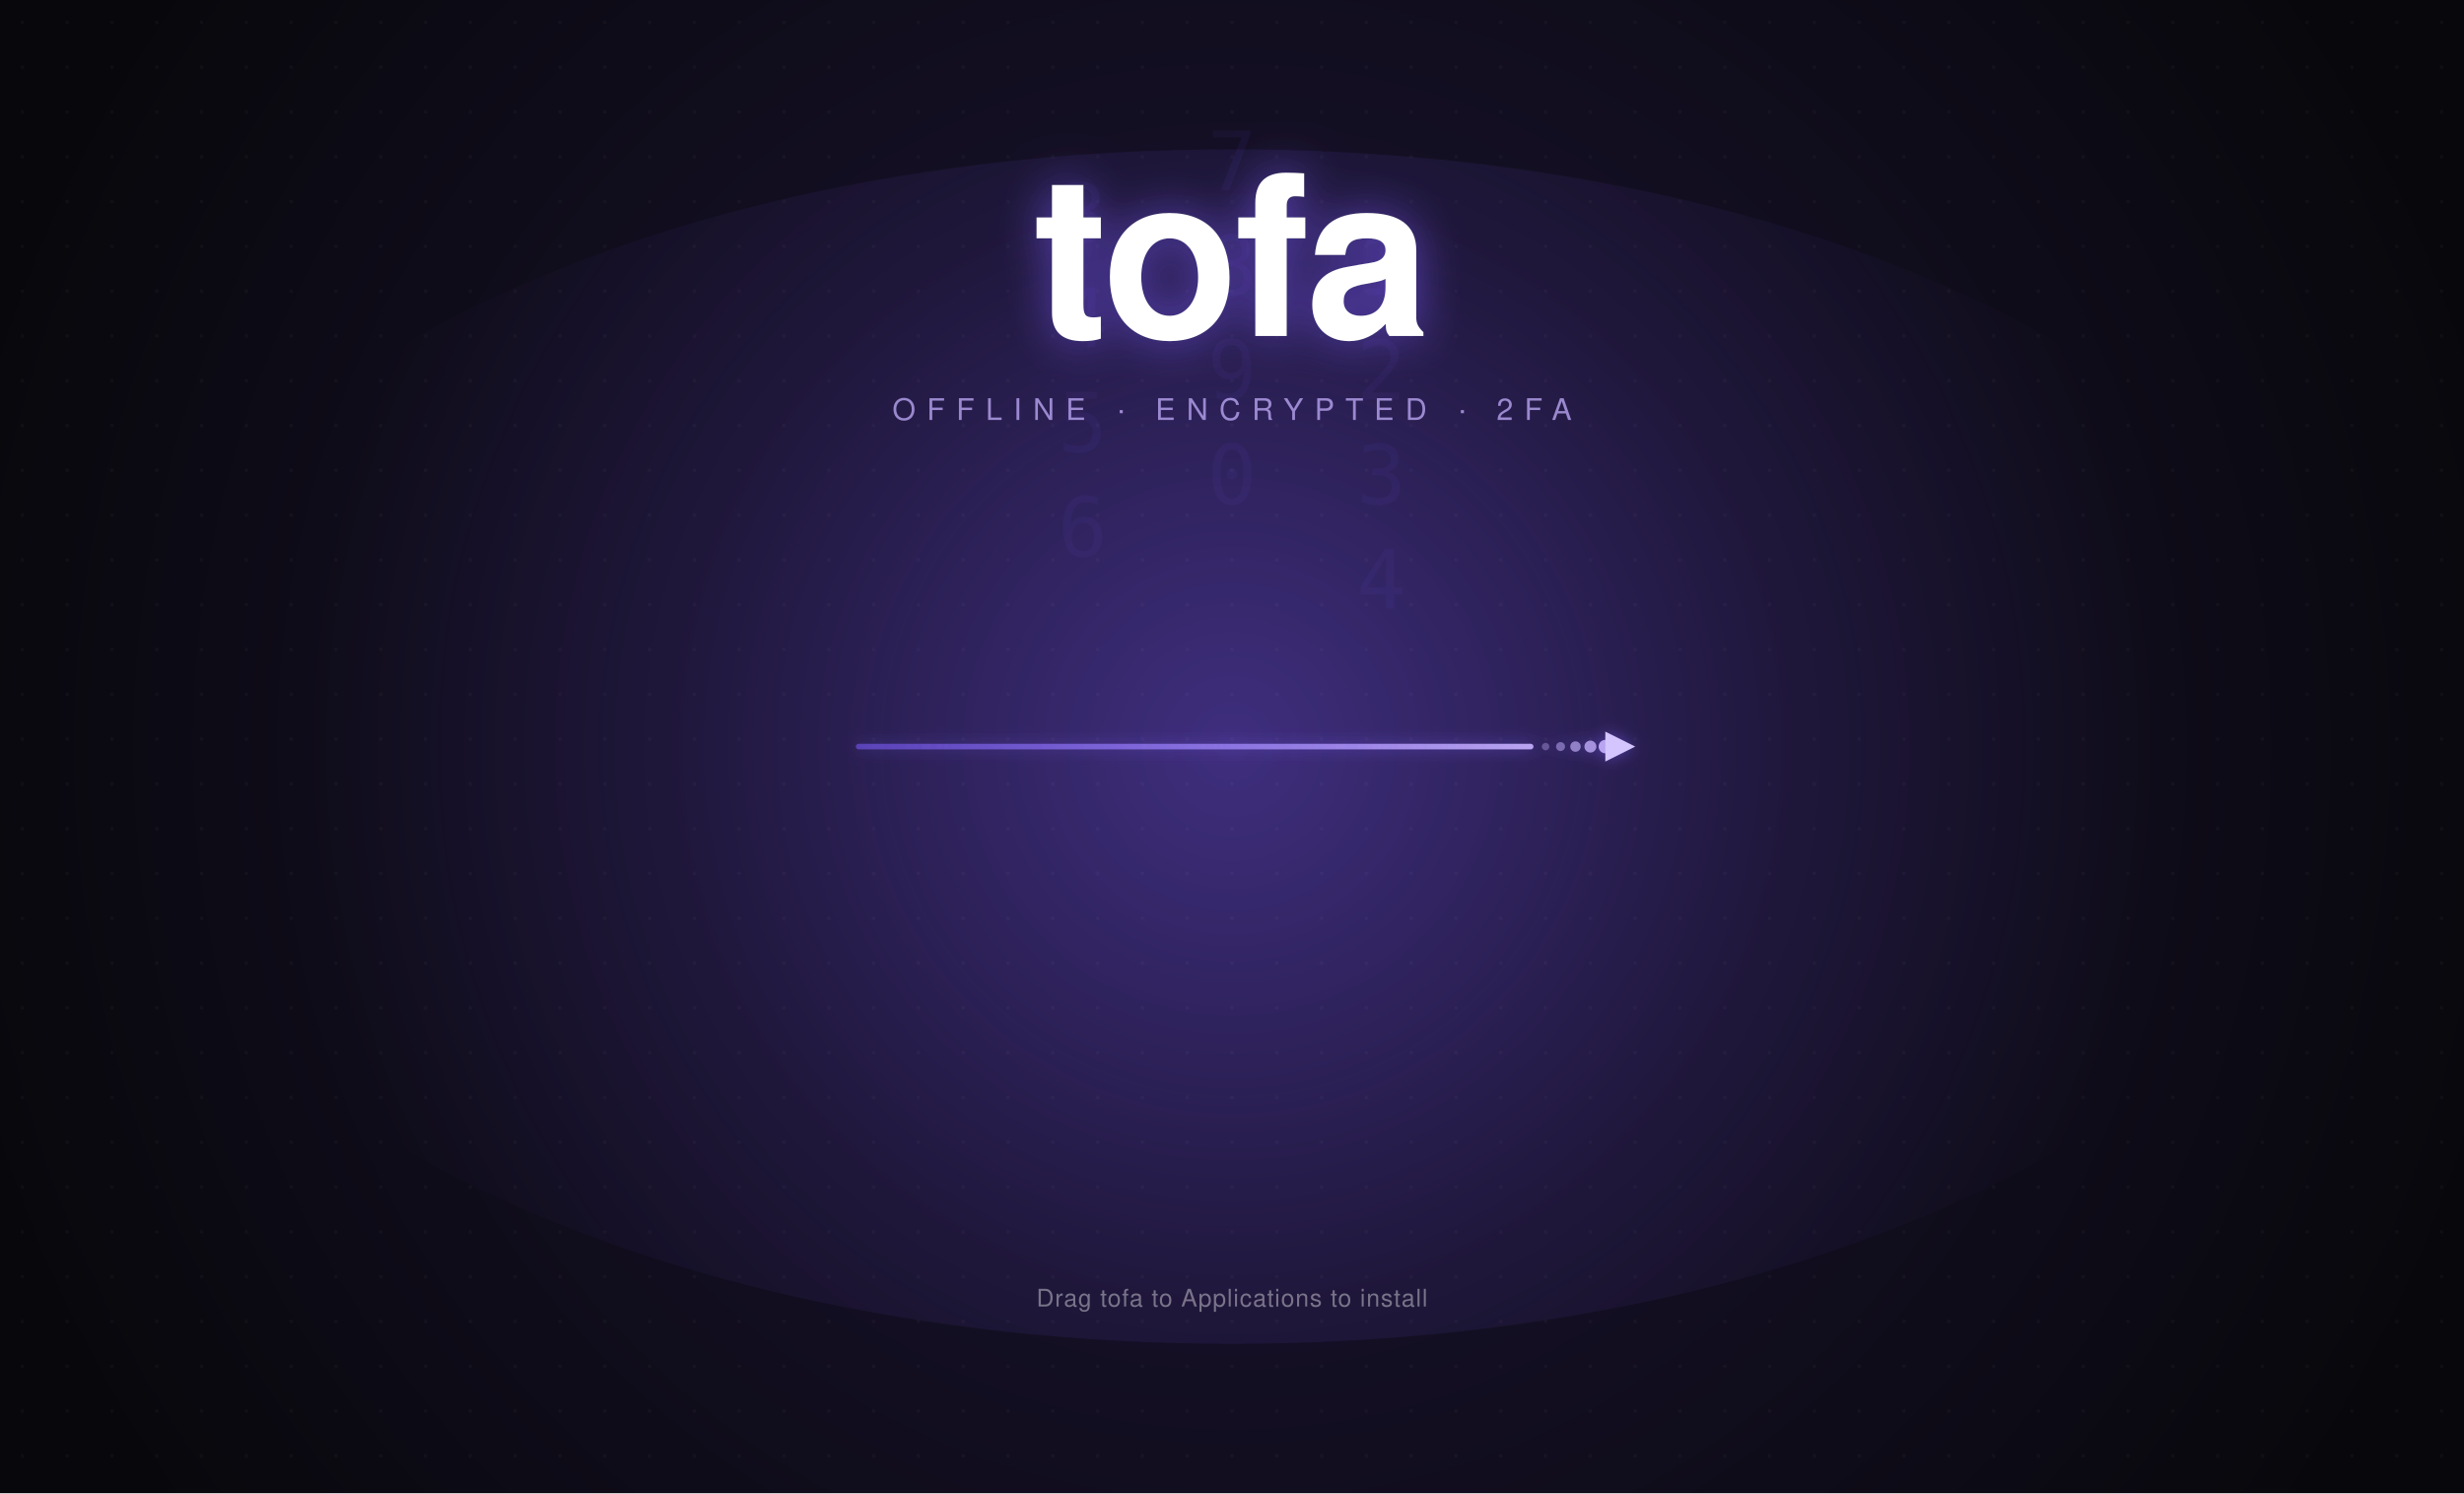
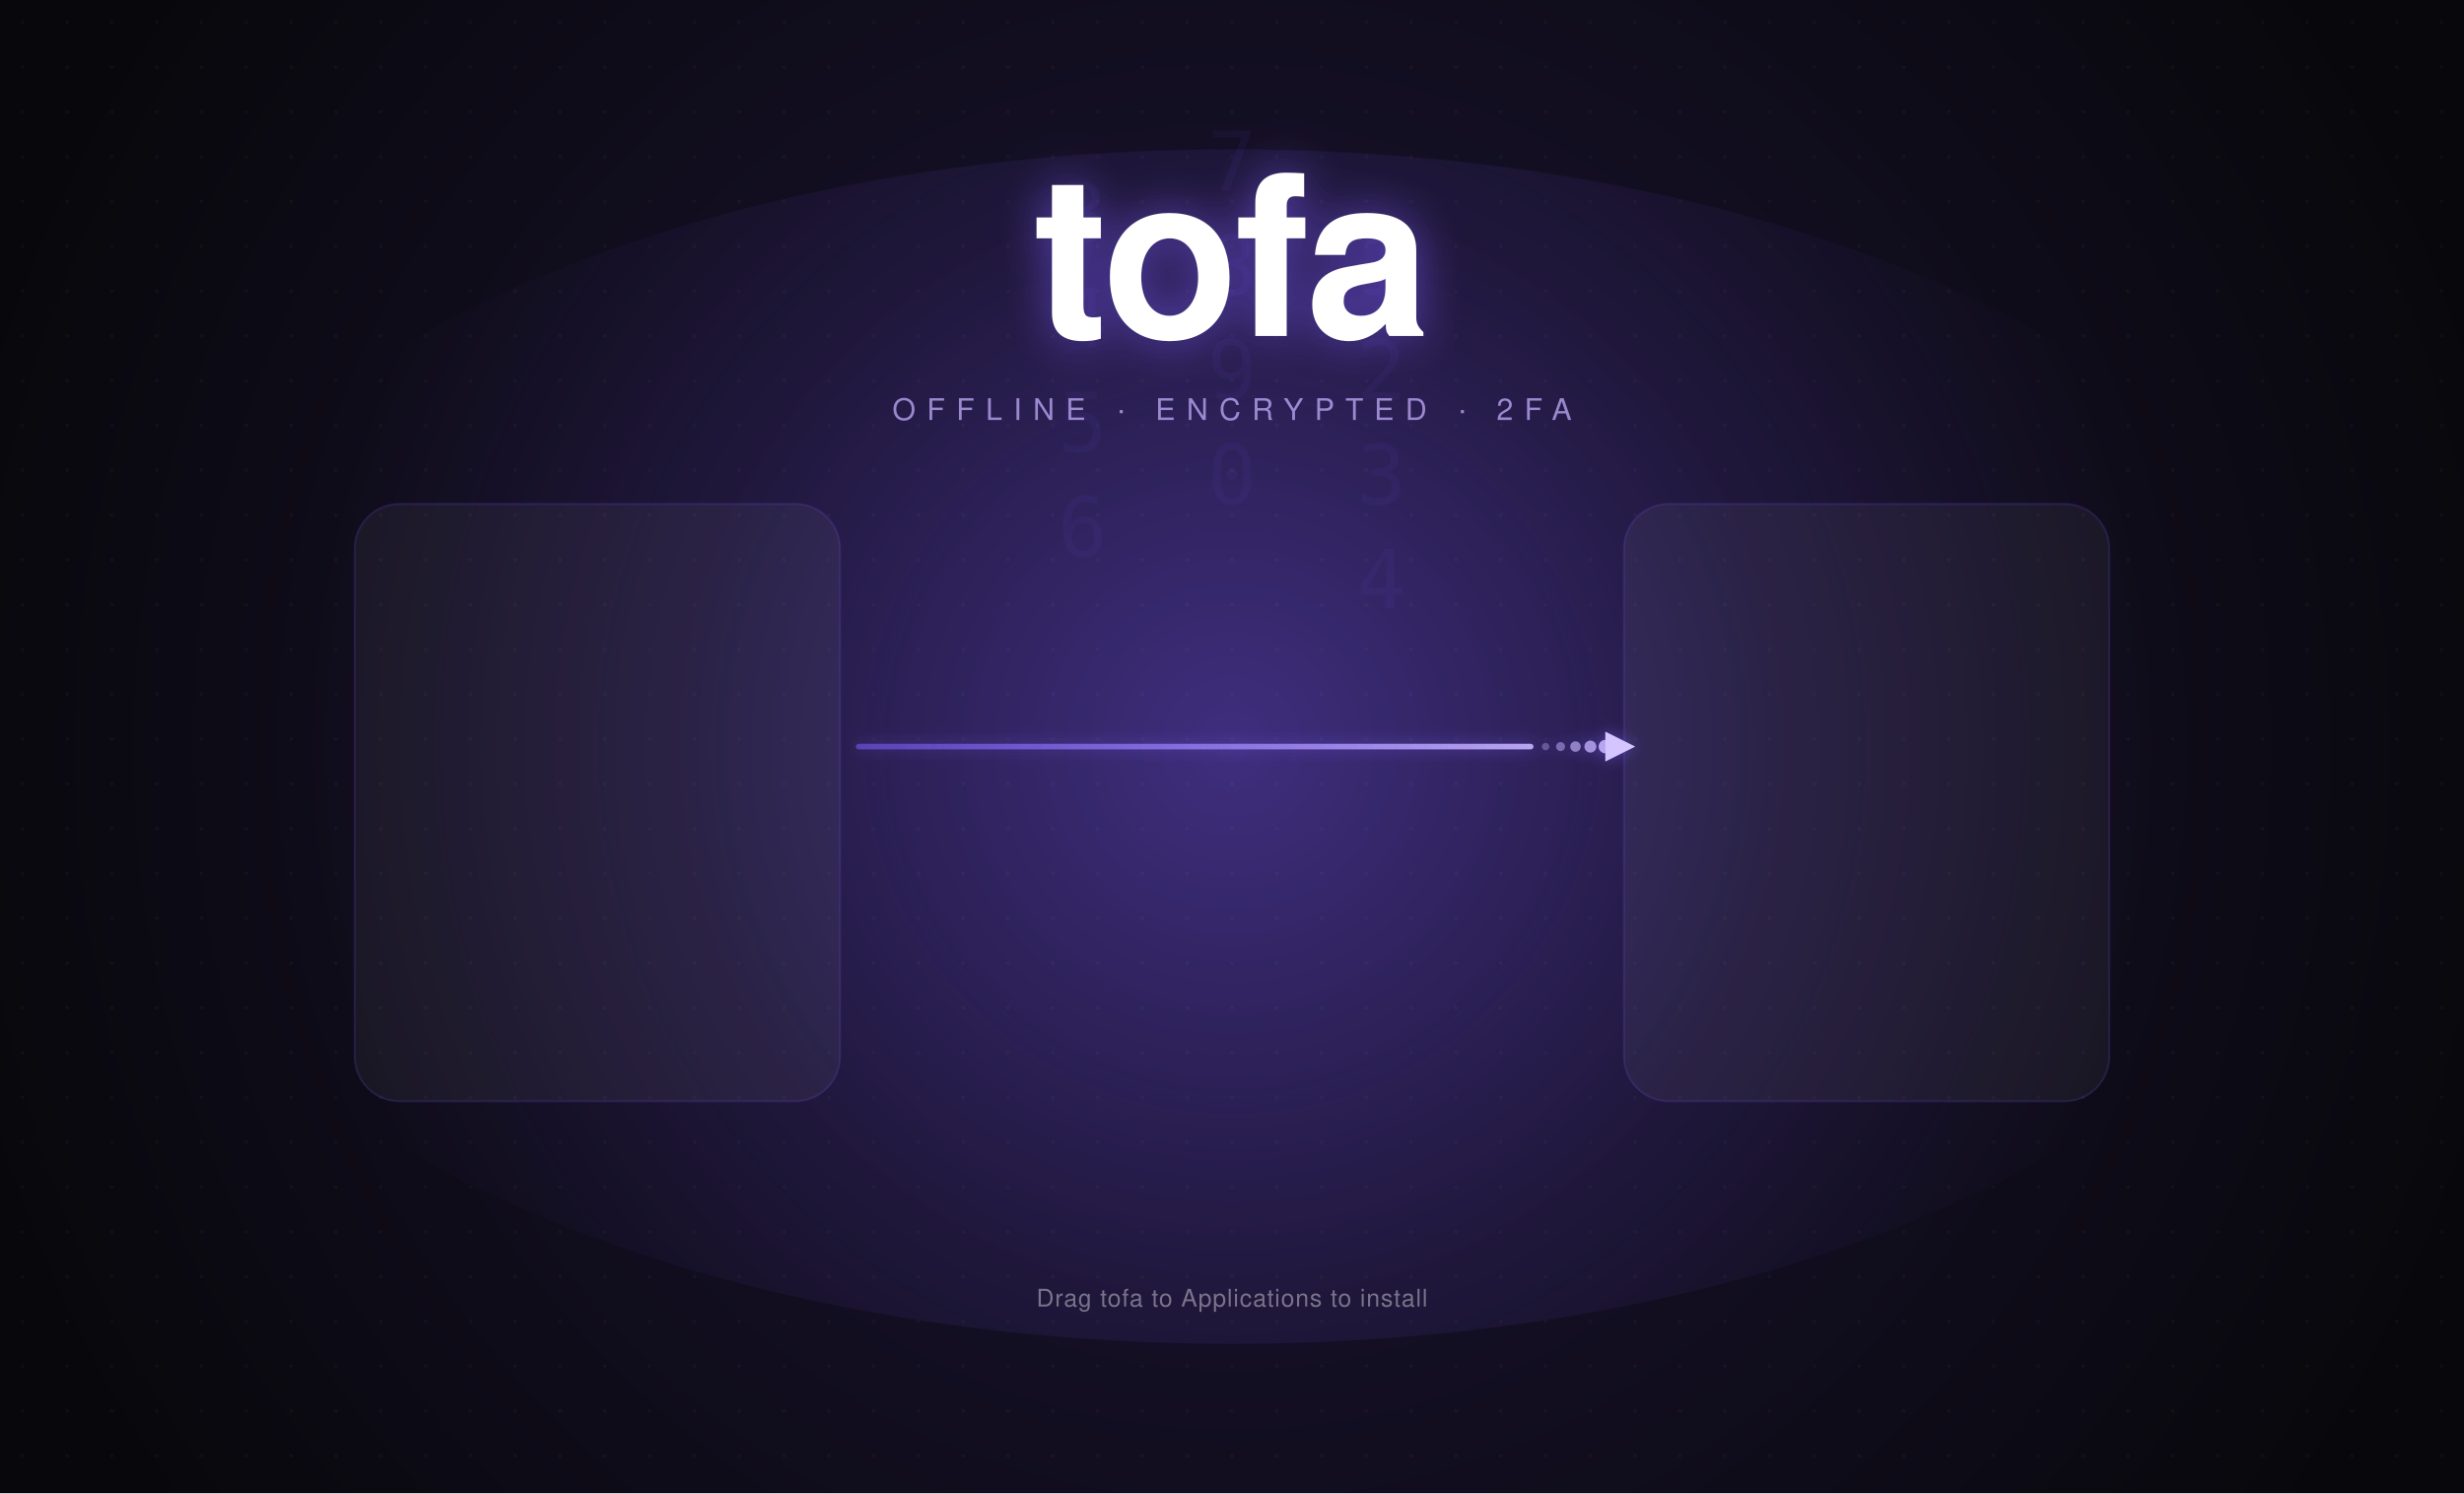
<svg xmlns="http://www.w3.org/2000/svg" width="1320" height="800" viewBox="0 0 1320 800">
  <defs>
    <radialGradient id="bg" cx="660" cy="400" r="700" gradientUnits="userSpaceOnUse">
      <stop offset="0" stop-color="#1E1538" />
      <stop offset="1" stop-color="#08080C" />
    </radialGradient>
    <radialGradient id="halo" cx="660" cy="400" r="500" gradientUnits="userSpaceOnUse">
      <stop offset="0" stop-color="#7C5CFF" stop-opacity="0.35" />
      <stop offset="0.6" stop-color="#7C5CFF" stop-opacity="0.10" />
      <stop offset="1" stop-color="#7C5CFF" stop-opacity="0" />
    </radialGradient>
    <pattern id="dotgrid" x="0" y="0" width="24" height="24" patternUnits="userSpaceOnUse">
      <circle cx="12" cy="12" r="1" fill="#FFFFFF" fill-opacity="0.03" />
    </pattern>
    <filter id="violet-glow" x="-50%" y="-50%" width="200%" height="200%">
      <feGaussianBlur in="SourceAlpha" stdDeviation="12" result="blur" />
      <feFlood flood-color="#7C5CFF" flood-opacity="0.6" />
      <feComposite in2="blur" operator="in" result="glow" />
      <feMerge>
        <feMergeNode in="glow" />
        <feMergeNode in="SourceGraphic" />
      </feMerge>
    </filter>
    <linearGradient id="arrow-stroke" x1="460" y1="400" x2="820" y2="400" gradientUnits="userSpaceOnUse">
      <stop offset="0" stop-color="#7C5CFF" stop-opacity="0.55" />
      <stop offset="1" stop-color="#B8A4F0" stop-opacity="1.00" />
    </linearGradient>
    <filter id="arrow-glow" x="-20%" y="-200%" width="140%" height="500%">
      <feGaussianBlur in="SourceAlpha" stdDeviation="4" result="blur" />
      <feFlood flood-color="#7C5CFF" flood-opacity="0.5" />
      <feComposite in2="blur" operator="in" result="glow" />
      <feMerge>
        <feMergeNode in="glow" />
        <feMergeNode in="SourceGraphic" />
      </feMerge>
    </filter>
  </defs>
  <rect width="1320" height="800" fill="url(#bg)" />
  <ellipse cx="660" cy="400" rx="600" ry="320" fill="url(#halo)" />
  <rect width="1320" height="800" fill="url(#dotgrid)" />
+   <g>
+     <rect x="190" y="270" width="260" height="320" rx="24" fill="#FFFFFF" fill-opacity="0.05" stroke="#7C5CFF" stroke-opacity="0.18" stroke-width="1" />
+     <rect x="870" y="270" width="260" height="320" rx="24" fill="#FFFFFF" fill-opacity="0.05" stroke="#7C5CFF" stroke-opacity="0.18" stroke-width="1" />
+   </g>
  <g font-family="Menlo, monospace" font-size="44" fill="#7C5CFF" fill-opacity="0.06" text-anchor="middle">
    <g transform="translate(580, 130)">
      <text x="0" y="0">3</text>
      <text x="0" y="56">4</text>
      <text x="0" y="112">5</text>
      <text x="0" y="168">6</text>
    </g>
    <g transform="translate(660, 102)">
      <text x="0" y="0">7</text>
      <text x="0" y="56">8</text>
      <text x="0" y="112">9</text>
      <text x="0" y="168">0</text>
    </g>
    <g transform="translate(740, 158)">
      <text x="0" y="0">1</text>
      <text x="0" y="56">2</text>
      <text x="0" y="112">3</text>
      <text x="0" y="168">4</text>
    </g>
  </g>
  <text x="660" y="180" font-family="Helvetica Neue, Helvetica, sans-serif" font-size="120" font-weight="600" fill="#FFFFFF" text-anchor="middle" letter-spacing="-2" filter="url(#violet-glow)">tofa</text>
  <text x="660" y="225" font-family="Helvetica Neue, Helvetica, sans-serif" font-size="16" font-weight="500" fill="#B8A4F0" fill-opacity="0.8" text-anchor="middle" letter-spacing="6">OFFLINE · ENCRYPTED · 2FA</text>
  <g filter="url(#arrow-glow)">
    <line x1="460" y1="400" x2="820" y2="400" stroke="url(#arrow-stroke)" stroke-width="3" stroke-linecap="round" />
    <circle cx="828" cy="400" r="2.0" fill="#B8A4F0" fill-opacity="0.40" />
    <circle cx="836" cy="400" r="2.4" fill="#B8A4F0" fill-opacity="0.55" />
    <circle cx="844" cy="400" r="2.8" fill="#B8A4F0" fill-opacity="0.70" />
    <circle cx="852" cy="400" r="3.2" fill="#B8A4F0" fill-opacity="0.85" />
    <circle cx="860" cy="400" r="3.6" fill="#B8A4F0" fill-opacity="1.00" />
    <polygon points="860,392 876,400 860,408" fill="#D4C5FF" />
  </g>
  <text x="660" y="700" font-family="Helvetica Neue, Helvetica, sans-serif" font-size="13" font-weight="400" fill="#FFFFFF" fill-opacity="0.4" text-anchor="middle" letter-spacing="0.5">Drag tofa to Applications to install</text>
</svg>
